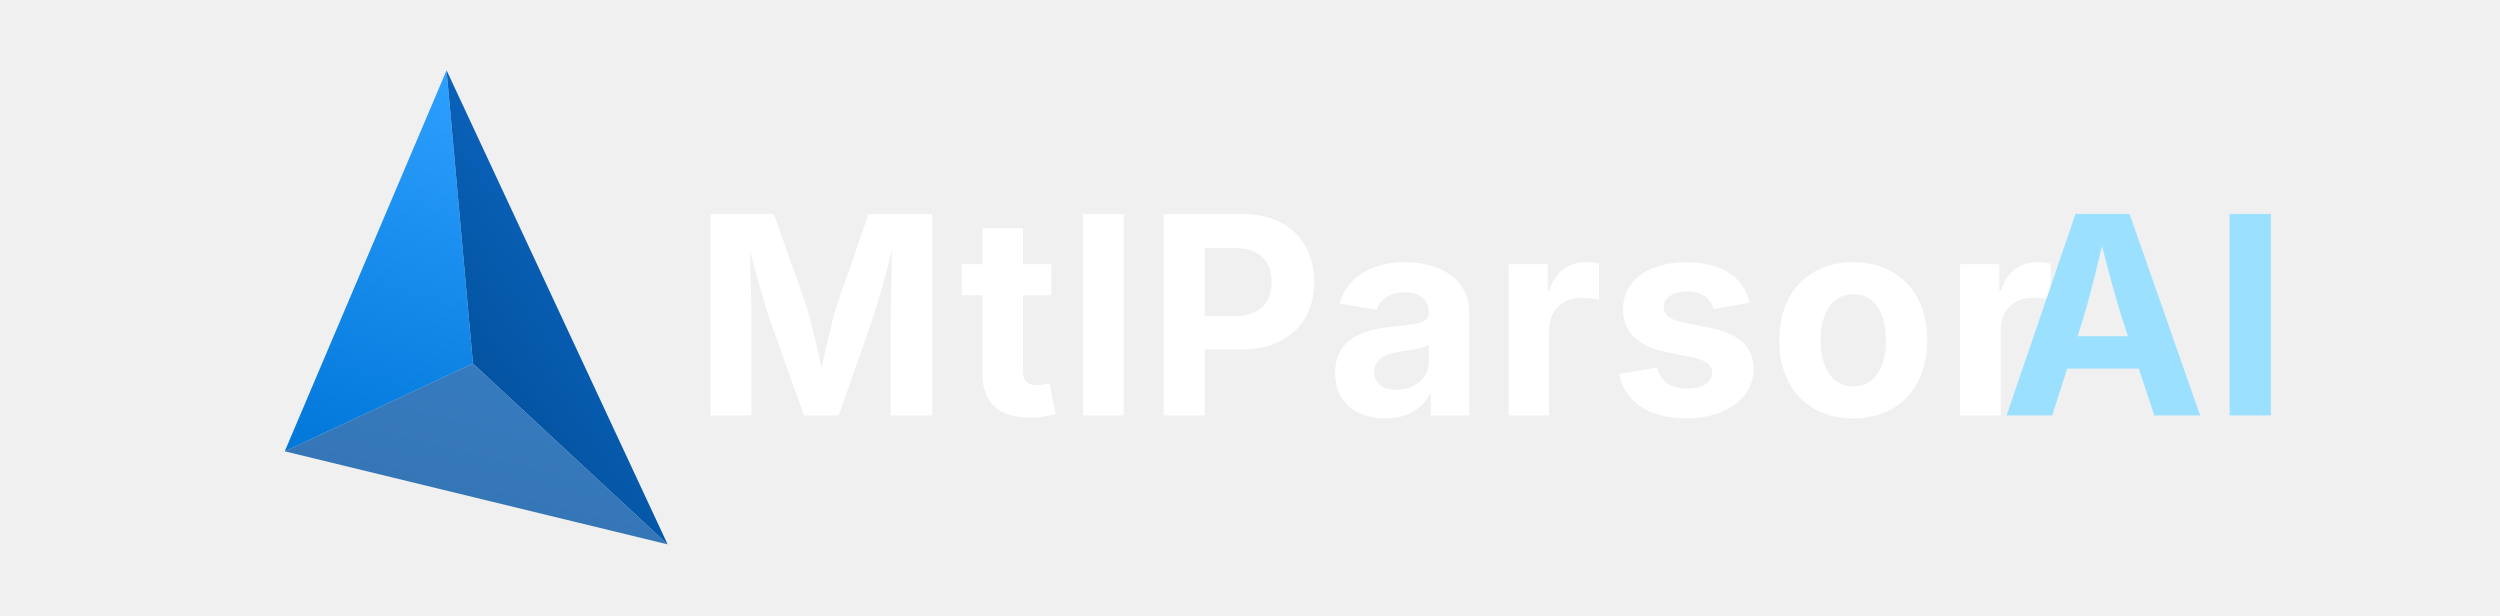
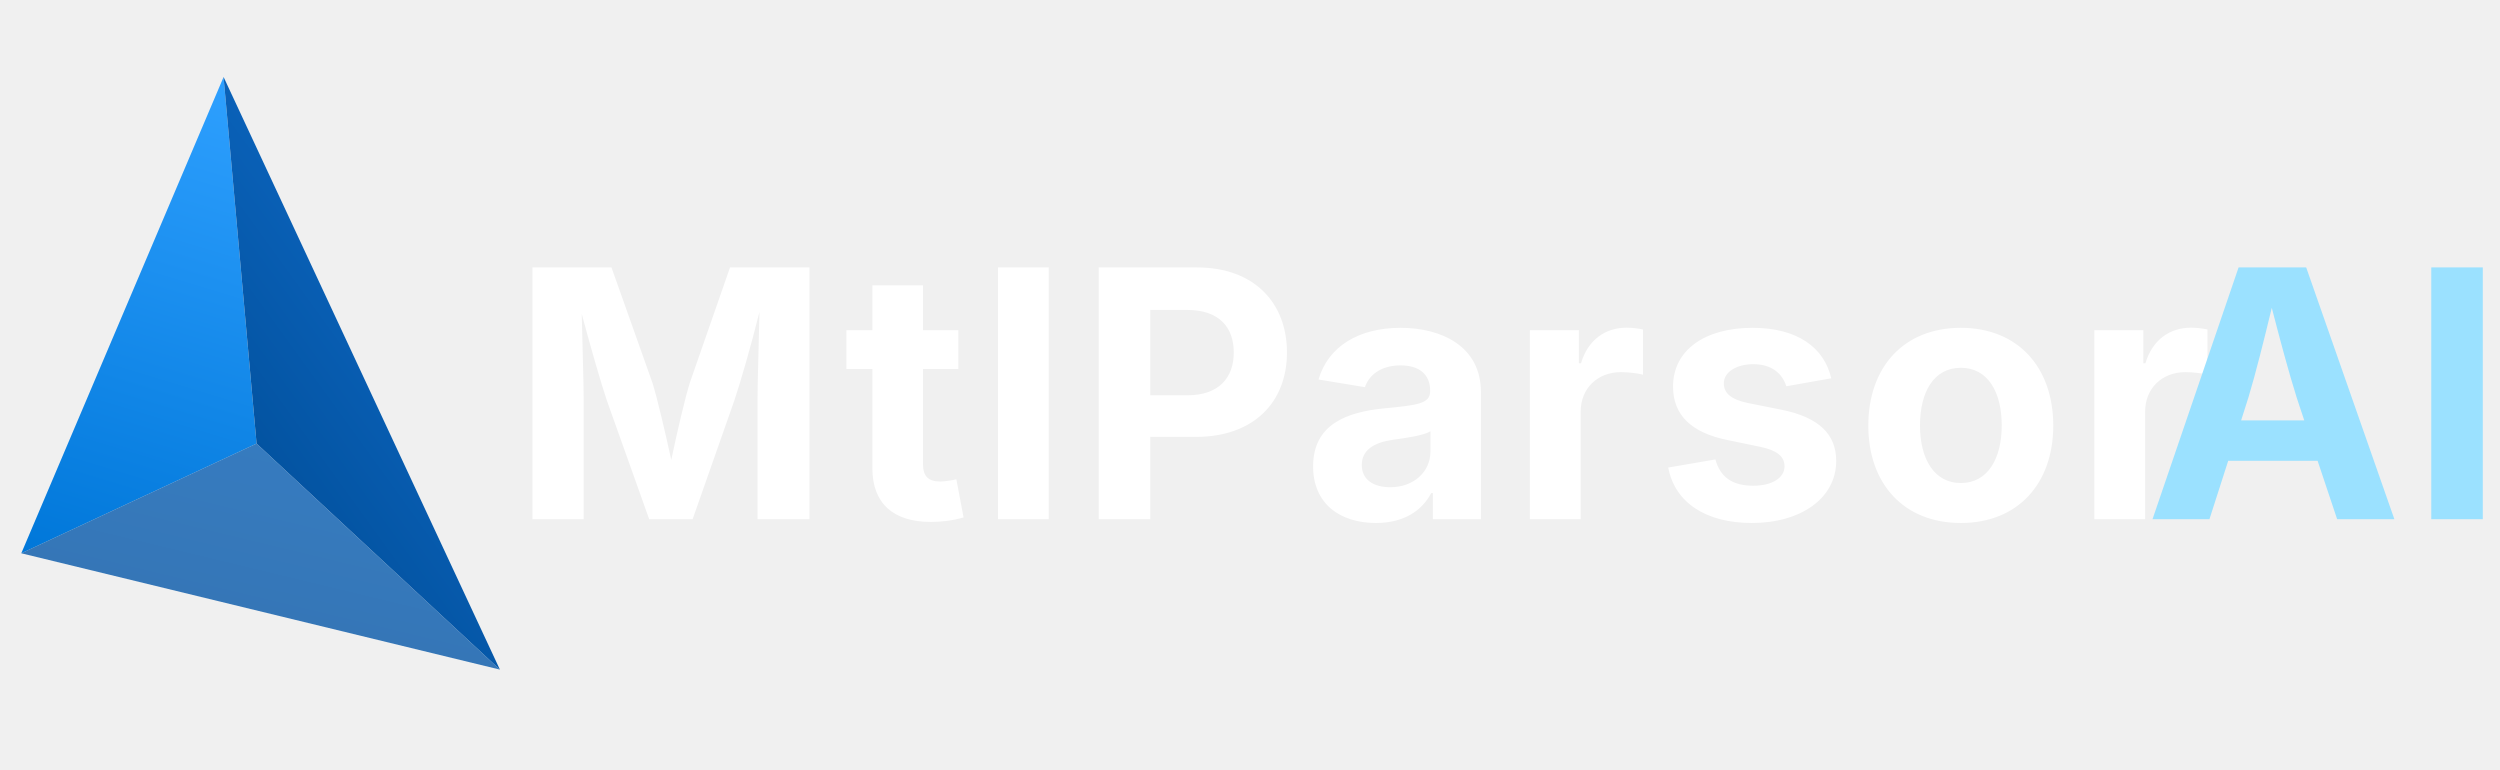
- <svg xmlns="http://www.w3.org/2000/svg" viewBox="0 0 325 80" role="img" aria-labelledby="logoTitle logoDesc">
+ <svg xmlns="http://www.w3.org/2000/svg" viewBox="0 0 260 80" role="img" aria-labelledby="logoTitle logoDesc">
  <defs>
    <linearGradient id="g1" x1="0" x2="1" y1="0" y2="1">
      <stop offset="0" stop-color="#2EA0FF" />
      <stop offset="1" stop-color="#0077D9" />
    </linearGradient>
    <linearGradient id="g2" x1="0" x2="1" y1="0" y2="1">
      <stop offset="0" stop-color="#0A61B8" />
      <stop offset="1" stop-color="#014F9A" />
    </linearGradient>
  </defs>
-   <g transform="rotate(-25 25 40) translate(80,22) scale(-1,1)">
+   <g transform="translate(47,-15) rotate(-25 25 40) scale(-1,1)">
    <path d="M 12,4 L 52,40 L 25,40 Z" fill="url(#g1)" />
    <path d="M 12,4 L 12,72 L 25,40 Z" fill="url(#g2)" />
    <path d="M 25,40 L 52,40 L 12,72 Z" fill="url(#g2)" opacity="0.8" />
  </g>
-   <g transform="translate(90,54)">
+   <g transform="translate(53,54)">
    <text x="0" y="0" font-family="Inter, Arial, Helvetica, sans-serif" font-weight="700" font-size="36" fill="#fff" letter-spacing="0.6">
            MtlParsor
        </text>
    <text x="170" y="0" font-family="Inter, Arial, Helvetica, sans-serif" font-weight="700" font-size="36" fill="#9be1ff" letter-spacing="0.6">
            AI
        </text>
  </g>
</svg>
